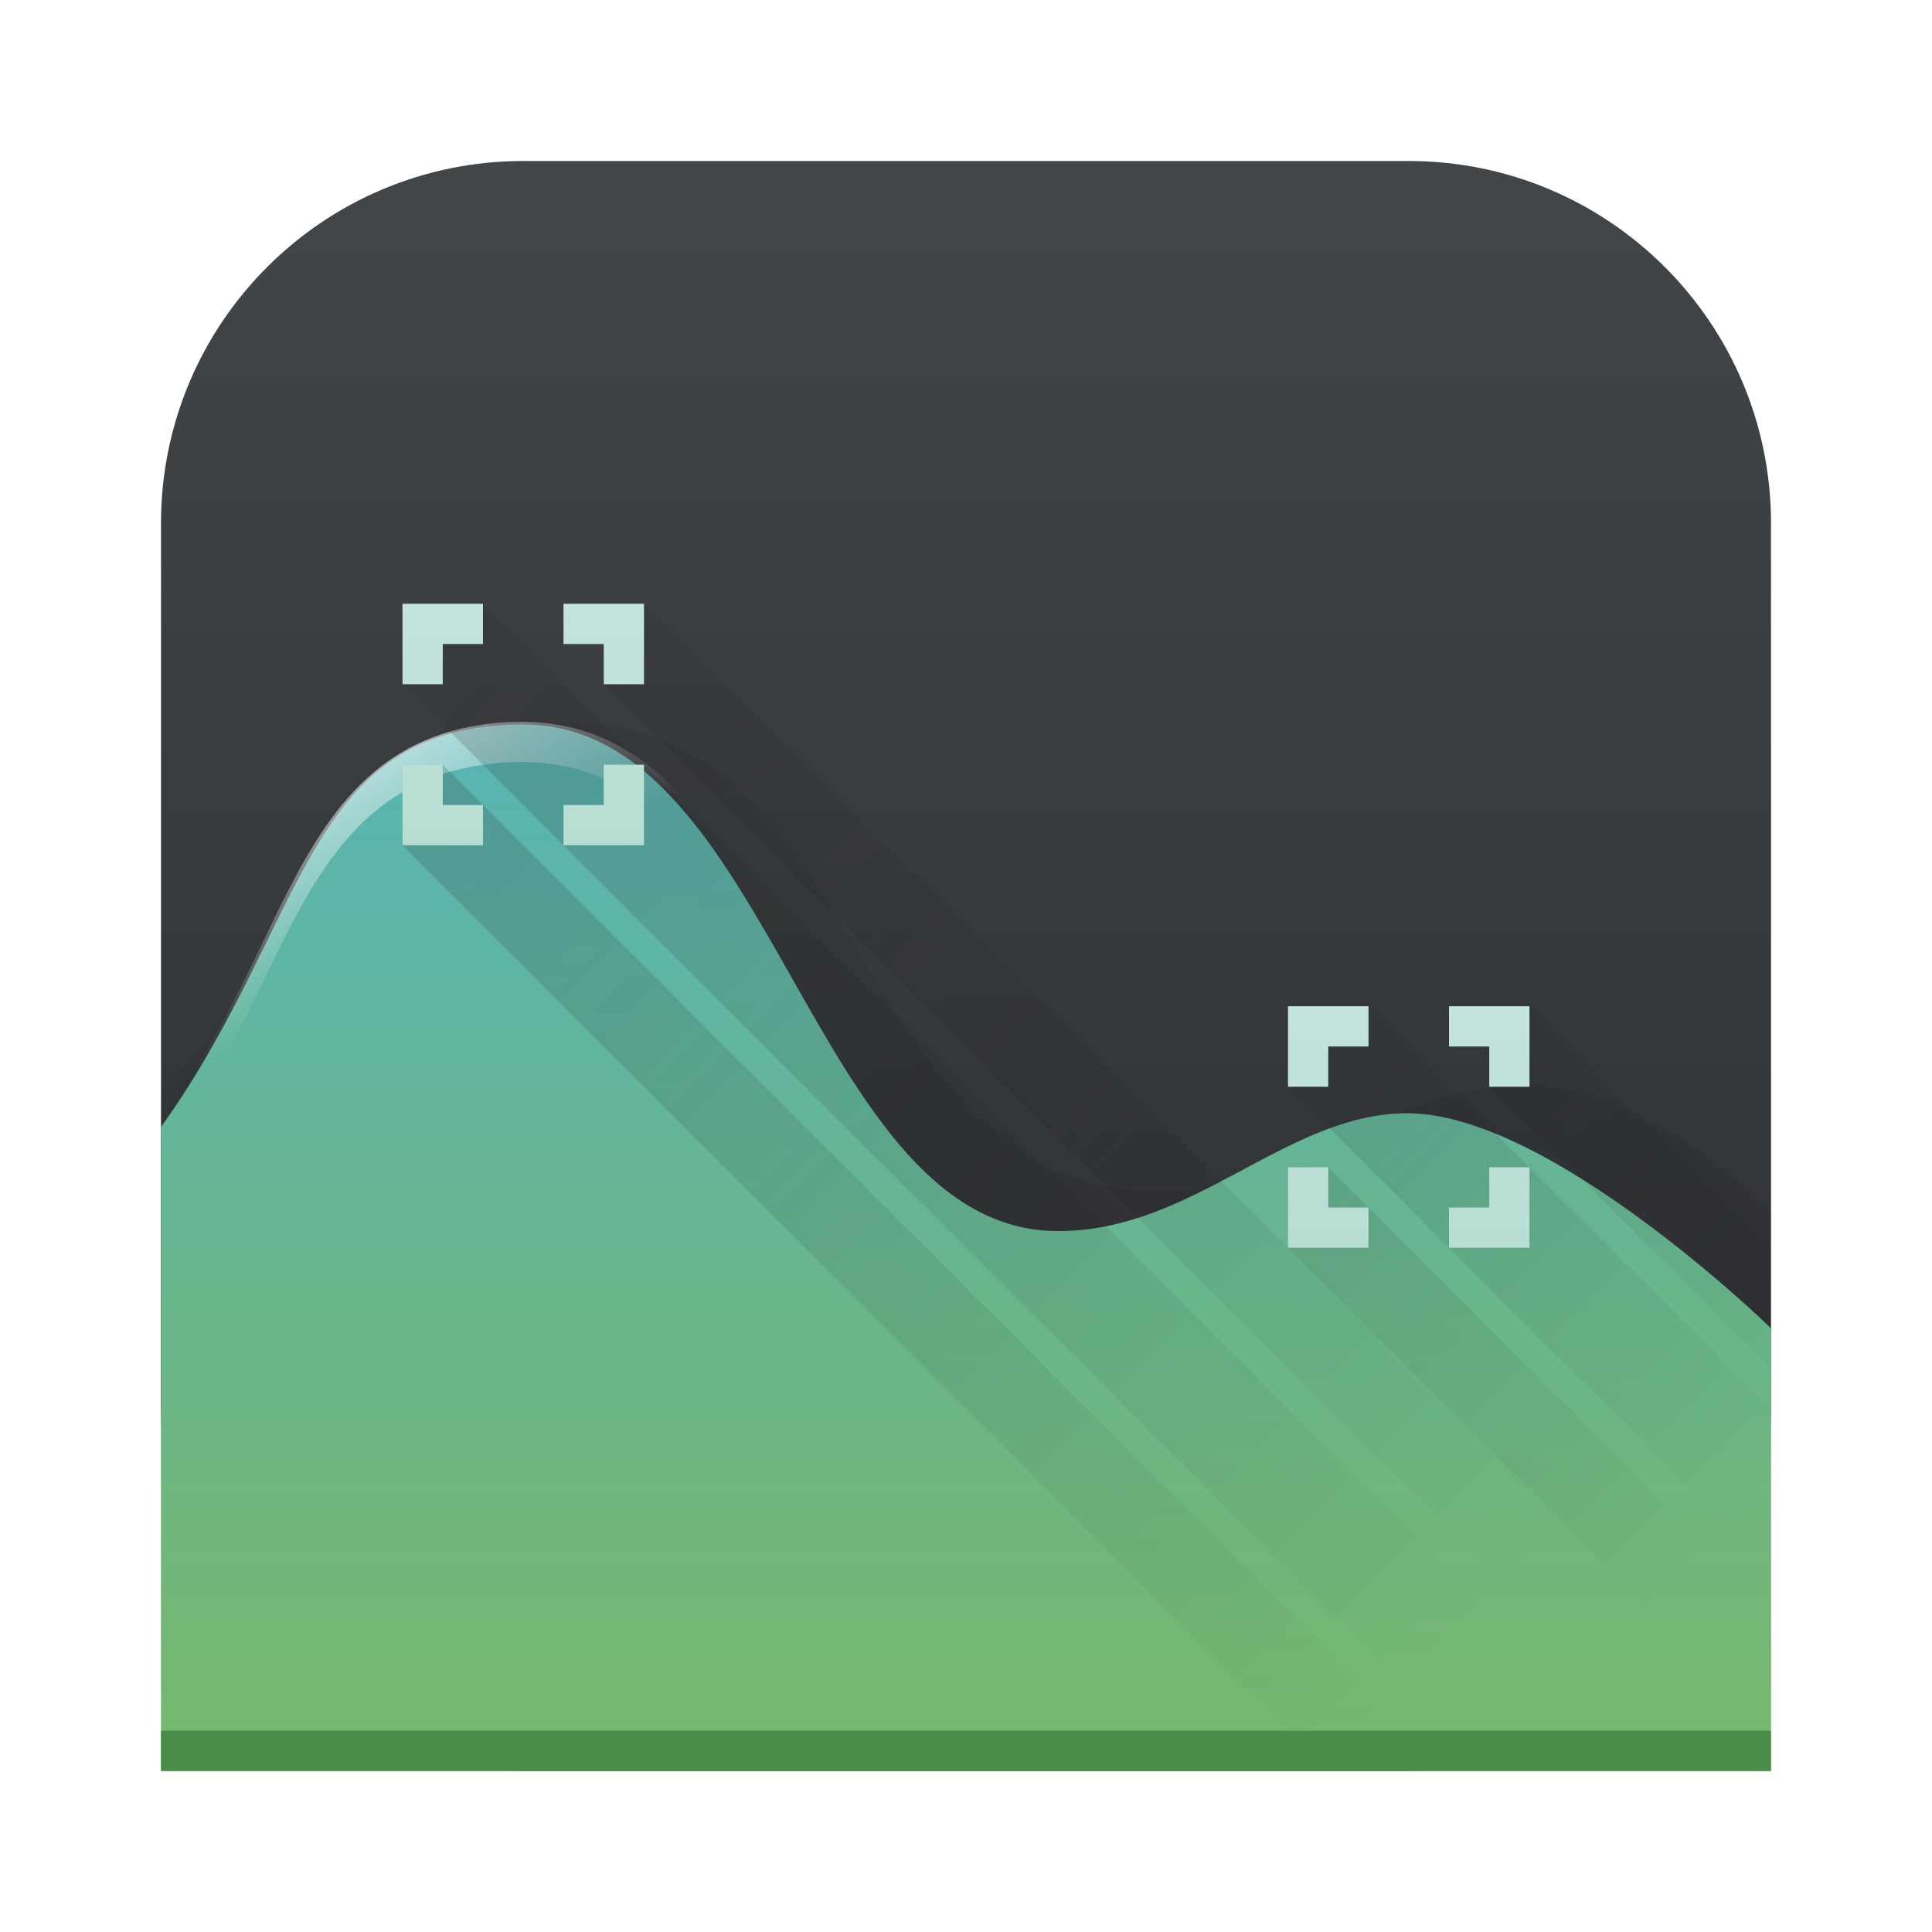
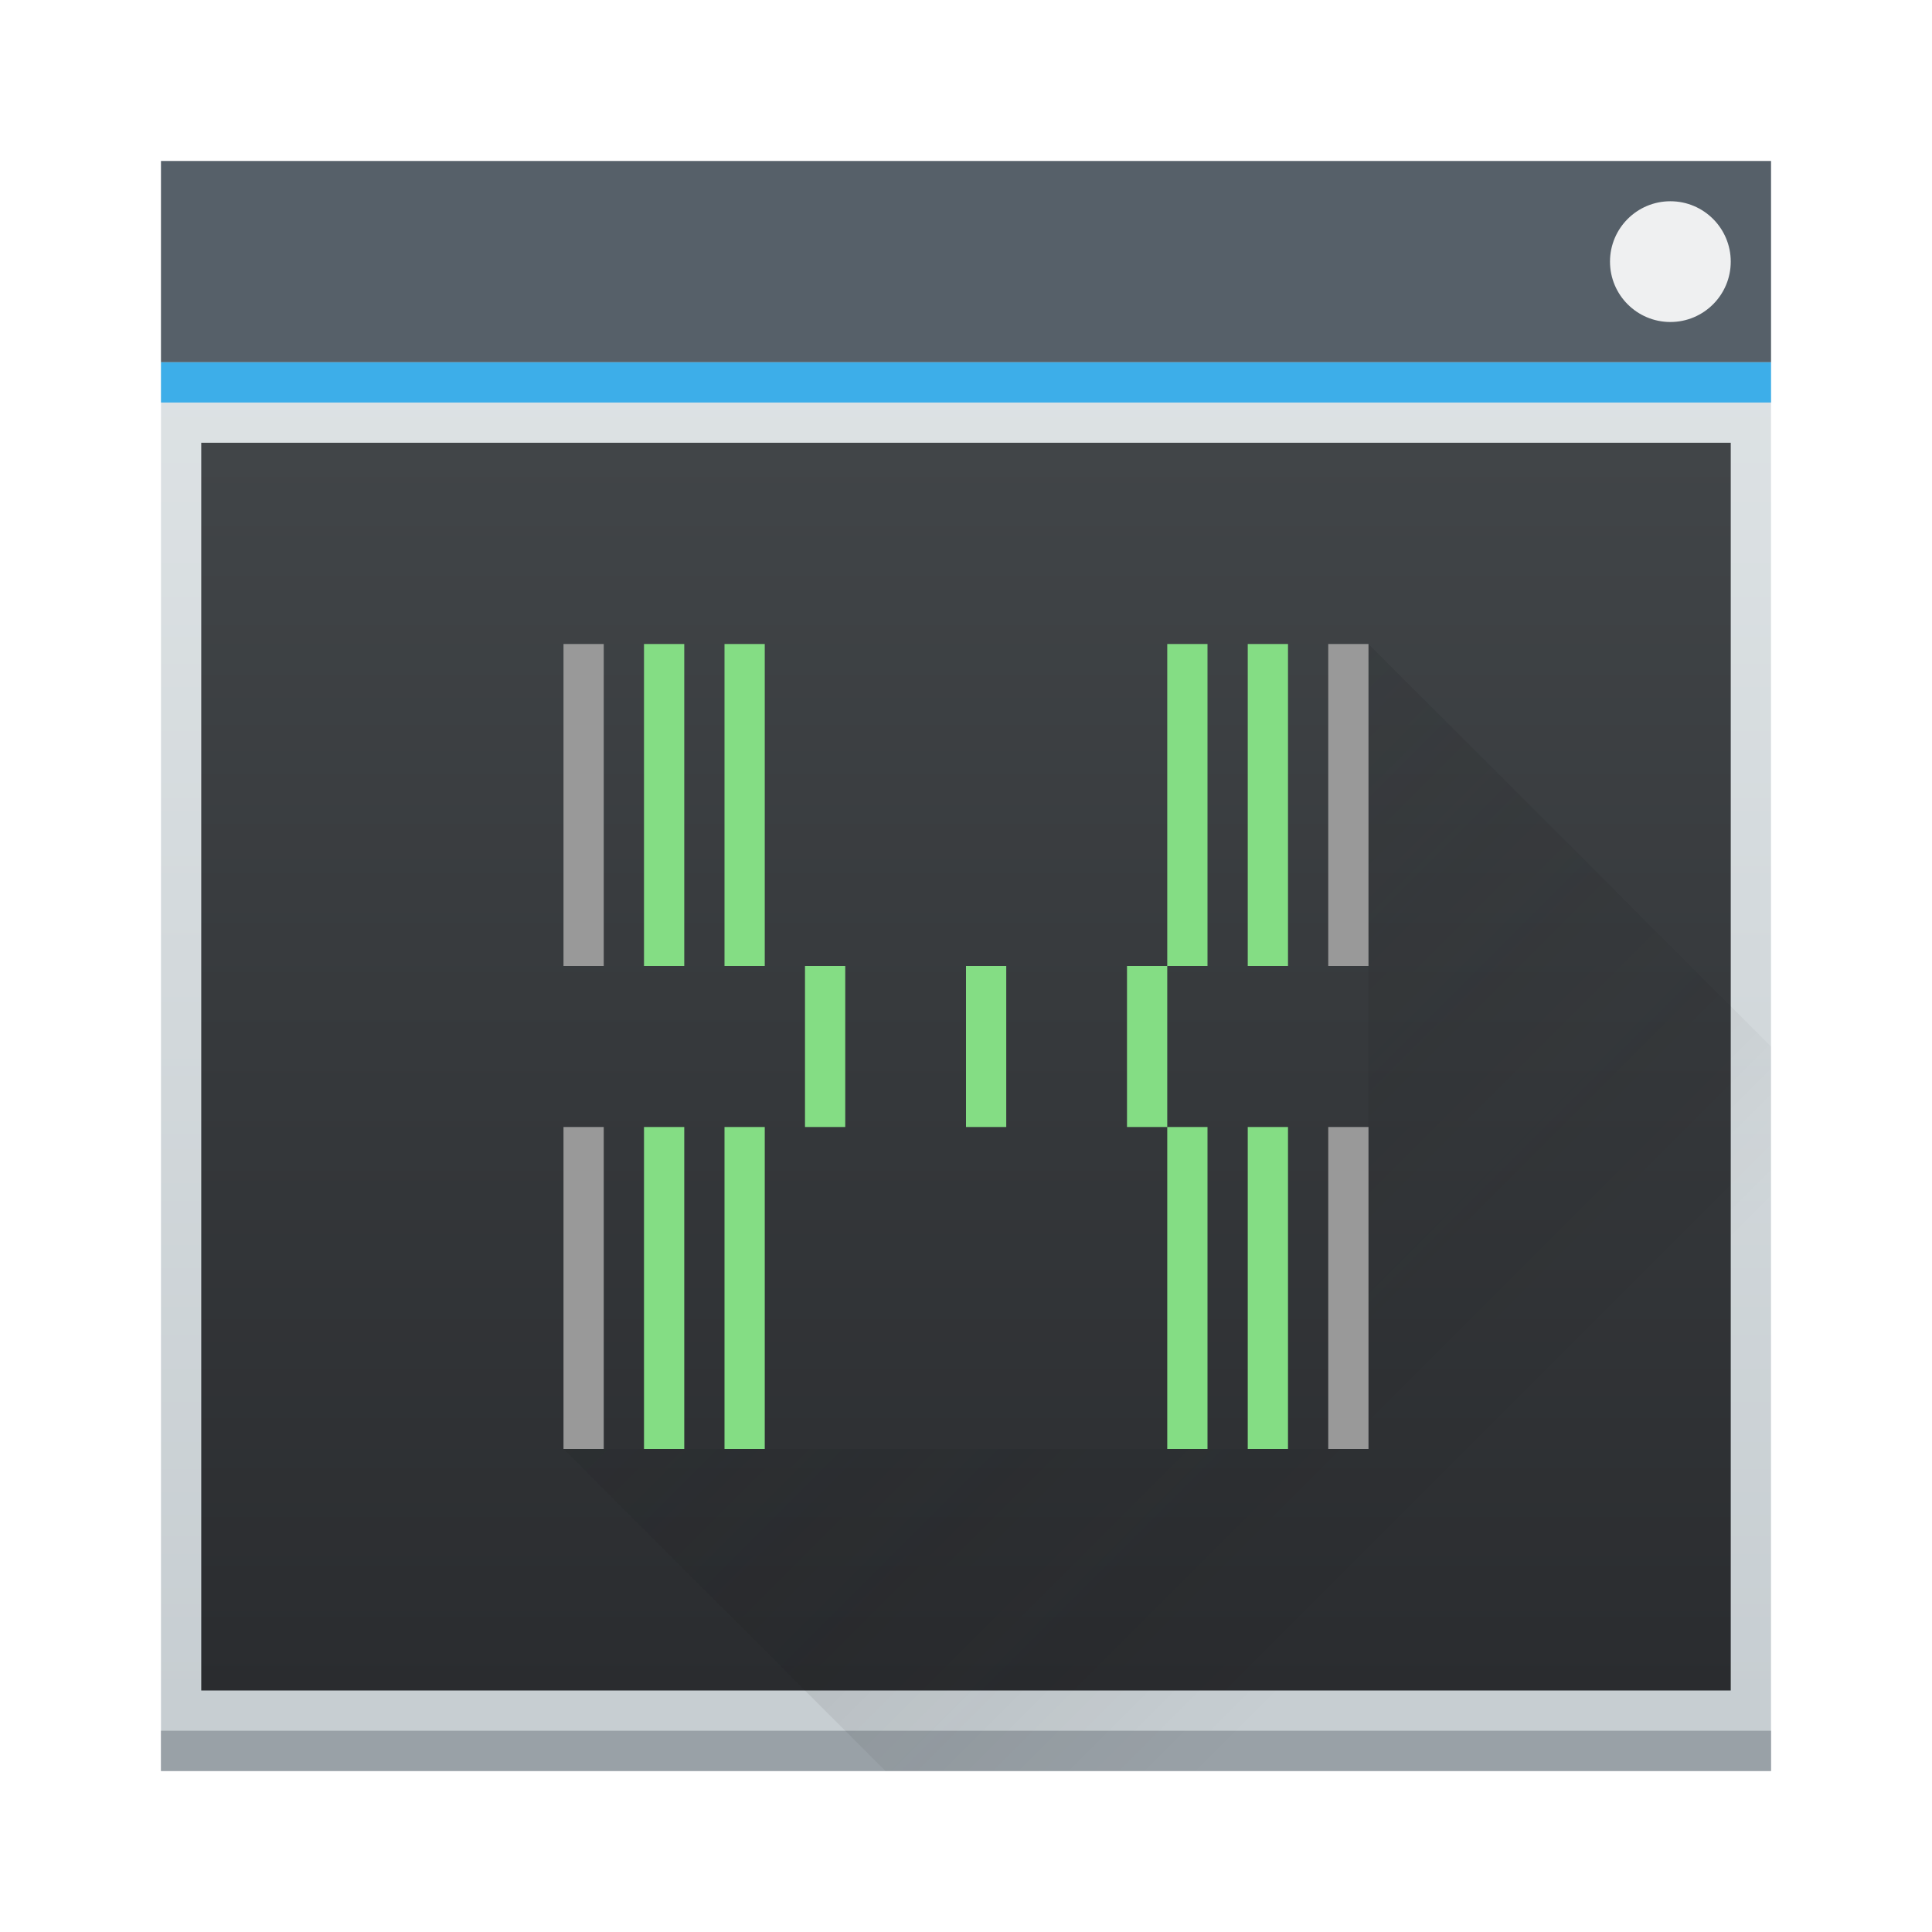
- <svg xmlns="http://www.w3.org/2000/svg" xmlns:xlink="http://www.w3.org/1999/xlink" width="48" height="48" version="1.1" id="svg54">
-   <defs id="defs34">
-     <linearGradient id="e" y1="543.8" y2="503.8" x2="0" gradientUnits="userSpaceOnUse" gradientTransform="translate(-384.57,-499.8)">
-       <stop stop-color="#2a2c2f" id="stop2" />
-       <stop offset="1" stop-color="#424649" id="stop4" />
+ <svg xmlns="http://www.w3.org/2000/svg" width="48" height="48">
+   <defs>
+     <linearGradient id="a" y1="543.8" y2="503.8" x2="0" gradientUnits="userSpaceOnUse">
+       <stop stop-color="#c6cdd1" />
+       <stop offset="1" stop-color="#e0e5e7" />
    </linearGradient>
-     <linearGradient id="d" y1="44" y2="12" x2="0" gradientUnits="userSpaceOnUse" x1="0">
-       <stop stop-color="#77b76b" id="stop7" />
-       <stop offset="1" stop-color="#58b4b4" id="stop9" />
+     <linearGradient id="b" y1="541.8" y2="509.8" x2="0" gradientUnits="userSpaceOnUse">
+       <stop stop-color="#2a2c2f" />
+       <stop offset="1" stop-color="#424649" />
    </linearGradient>
-     <linearGradient id="a" y1="21" y2="15" x2="0" gradientUnits="userSpaceOnUse">
-       <stop stop-color="#b8ddd2" id="stop12" />
-       <stop offset="1" stop-color="#c4e4dd" id="stop14" />
+     <linearGradient id="c" y1="20" x1="20" y2="36" x2="36" gradientUnits="userSpaceOnUse" gradientTransform="translate(0 2)">
+       <stop stop-color="#292c2f" />
+       <stop offset="1" stop-opacity="0" />
    </linearGradient>
-     <linearGradient xlink:href="#a" id="j" y1="21" y2="15" x2="0" gradientUnits="userSpaceOnUse" gradientTransform="translate(22,10)" />
-     <linearGradient id="c" y1="15" x1="9" y2="21.928" x2="13" gradientUnits="userSpaceOnUse">
-       <stop stop-color="#fff" id="stop18" />
-       <stop offset="1" stop-color="#fff" stop-opacity="0" id="stop20" />
-     </linearGradient>
-     <linearGradient id="b" y1="15" x1="10" y2="41" x2="36" gradientUnits="userSpaceOnUse">
-       <stop stop-color="#292c2f" id="stop23" />
-       <stop offset="1" stop-opacity="0" id="stop25" />
-     </linearGradient>
-     <linearGradient xlink:href="#b" id="i" y1="11" x1="6" y2="27" gradientUnits="userSpaceOnUse" x2="22" gradientTransform="translate(22,10)" />
-     <linearGradient xlink:href="#c" id="h" gradientUnits="userSpaceOnUse" x1="9" y1="15" x2="13" y2="21.928" />
-     <linearGradient xlink:href="#b" id="k" gradientUnits="userSpaceOnUse" x1="10" y1="15" x2="36" y2="41" />
-     <linearGradient xlink:href="#a" id="l" gradientUnits="userSpaceOnUse" y1="21" x2="0" y2="15" />
-     <linearGradient xlink:href="#d" id="f" x1="-42" y1="44" x2="-42" y2="18.025" gradientUnits="userSpaceOnUse" gradientTransform="translate(60)" />
-     <path fill-rule="evenodd" id="g" d="M12.637 17.938c-.205.01-.418.031-.637.063-5.639.806-4.793 8.099-10 11.428v1C7.207 27.1 6.361 19.807 12 19.001c7-1 7 9 12 12 6.586 3.088 9-8 17 2 2 2 3.367.637 5 .488v-1c-1.633.149-3 1.512-5-.488-8-10-10.414 1.088-17-2-4.844-2.906-4.995-12.382-11.363-12.06" />
  </defs>
-   <rect height="40" y="4" x="4" width="40" ry="9" id="rect36" style="fill:url(#e)" />
-   <path d="m 13.676,17.936 c -0.226,0.01 -0.46,0.03 -0.7,0.058 C 7.633,18.636 7.587,23.739 4,27.102 v 14.9 H 44 V 30.105 C 35.859,22.32 33.152,31.84 26.15,29.075 21.005,26.477 20.683,18.2 14.332,17.935 a 7.72,7.72 0 0 0 -0.656,0 z" id="path38" style="opacity:0.11;fill:#1a1a1a;fill-rule:evenodd" />
-   <path d="M 13,18 C 7.542,18.006 7.691,22.847 4,28 V 44 H 44 V 33 c 0,0 -5.472,-5.342 -9.035,-5.342 -3.008,0 -5.316,2.942 -8.69,2.928 C 20.157,30.56 19.19,17.993 13,18 Z" id="path40" style="fill:url(#f);fill-rule:evenodd" />
-   <use xlink:href="#g" width="100%" height="100%" id="use42" style="fill:url(#h)" x="0" y="0" />
-   <path d="m 34,25 v 1 h -1 v 1 h -1 l 12,12 v -4 l -6,-6 z m 4,0 v 2 h -1 l 7,7 v -3 z m -6,4 v 2 L 44,43 V 40 L 33,29 Z" id="path44" style="opacity:0.2;fill:url(#i);fill-rule:evenodd" />
-   <path d="m 32,25 v 2 h 1 v -1 h 1 v -1 z m 4,0 v 1 h 1 v 1 h 1 v -2 z m -4,4 v 2 h 2 v -1 h -1 v -1 z m 5,0 v 1 h -1 v 1 h 2 v -2 z" id="path46" style="fill:url(#j)" />
-   <path d="m 12,15 v 1 h -1 v 1 h -1 l 27,27 h 4 L 16,19 Z m 4,0 v 2 h -1 l 27,27 h 3 z m -6,4 v 2 l 23,23 h 3 L 11,19 Z" id="path48" style="opacity:0.2;fill:url(#k);fill-rule:evenodd" />
-   <path d="m 10,15 v 2 h 1 v -1 h 1 v -1 z m 4,0 v 1 h 1 v 1 h 1 v -2 z m -4,4 v 2 h 2 v -1 h -1 v -1 z m 5,0 v 1 h -1 v 1 h 2 v -2 z" id="path50" style="fill:url(#l)" />
-   <path d="m 4,43 h 40 v 1 H 4 Z" id="path52" style="fill:#498d48" />
+   <g transform="translate(-384.57-499.8)">
+     <rect width="40" x="388.57" y="503.8" fill="url(#a)" rx="0" height="40" />
+     <rect width="40" x="388.57" y="542.8" fill="#99a1a7" height="1" />
+     <g stroke-width=".1">
+       <rect width="40" x="388.57" y="503.8" fill="#566069" height="5" />
+       <rect width="3" x="424.57" y="504.8" fill="#eff0f1" rx="1.5" height="3" />
+       <rect width="40" x="388.57" y="508.8" fill="#3daee9" rx="0" height="1" />
+       <rect width="38" x="389.57" y="510.8" fill="url(#b)" height="31" />
+       <rect width="1" x="398.57" y="515.8" fill="#999999" height="8" />
+       <g fill="#84dd84">
+         <rect width="1" x="400.57" y="515.8" height="8" />
+         <rect width="1" x="402.57" y="515.8" height="8" />
+       </g>
+       <g transform="scale(-1 1)">
+         <rect width="1" x="-418.57" y="515.8" fill="#999999" height="8" />
+         <g fill="#84dd84">
+           <rect width="1" x="-416.57" y="515.8" height="8" />
+           <rect width="1" x="-414.57" y="515.8" height="8" />
+         </g>
+       </g>
+       <rect width="1" x="398.57" y="527.8" fill="#999999" height="8" />
+       <g fill="#84dd84">
+         <rect width="1" x="400.57" y="527.8" height="8" />
+         <rect width="1" x="402.57" y="527.8" height="8" />
+       </g>
+       <g transform="scale(-1 1)">
+         <rect width="1" x="-418.57" y="527.8" fill="#999999" height="8" />
+         <g fill="#84dd84">
+           <rect width="1" x="-416.57" y="527.8" height="8" />
+           <rect width="1" x="-414.57" y="527.8" height="8" />
+         </g>
+       </g>
+       <g fill="#84dd84">
+         <rect width="1" x="404.57" y="523.8" height="4" />
+         <rect width="1" x="408.57" y="523.8" height="4" />
+         <rect width="1" x="412.57" y="523.8" height="4" />
+       </g>
+     </g>
+     <path opacity=".2" fill="url(#c)" fill-rule="evenodd" d="m34 16v20h-20l8 8h22v-18z" transform="translate(384.57 499.8)" />
+   </g>
</svg>
